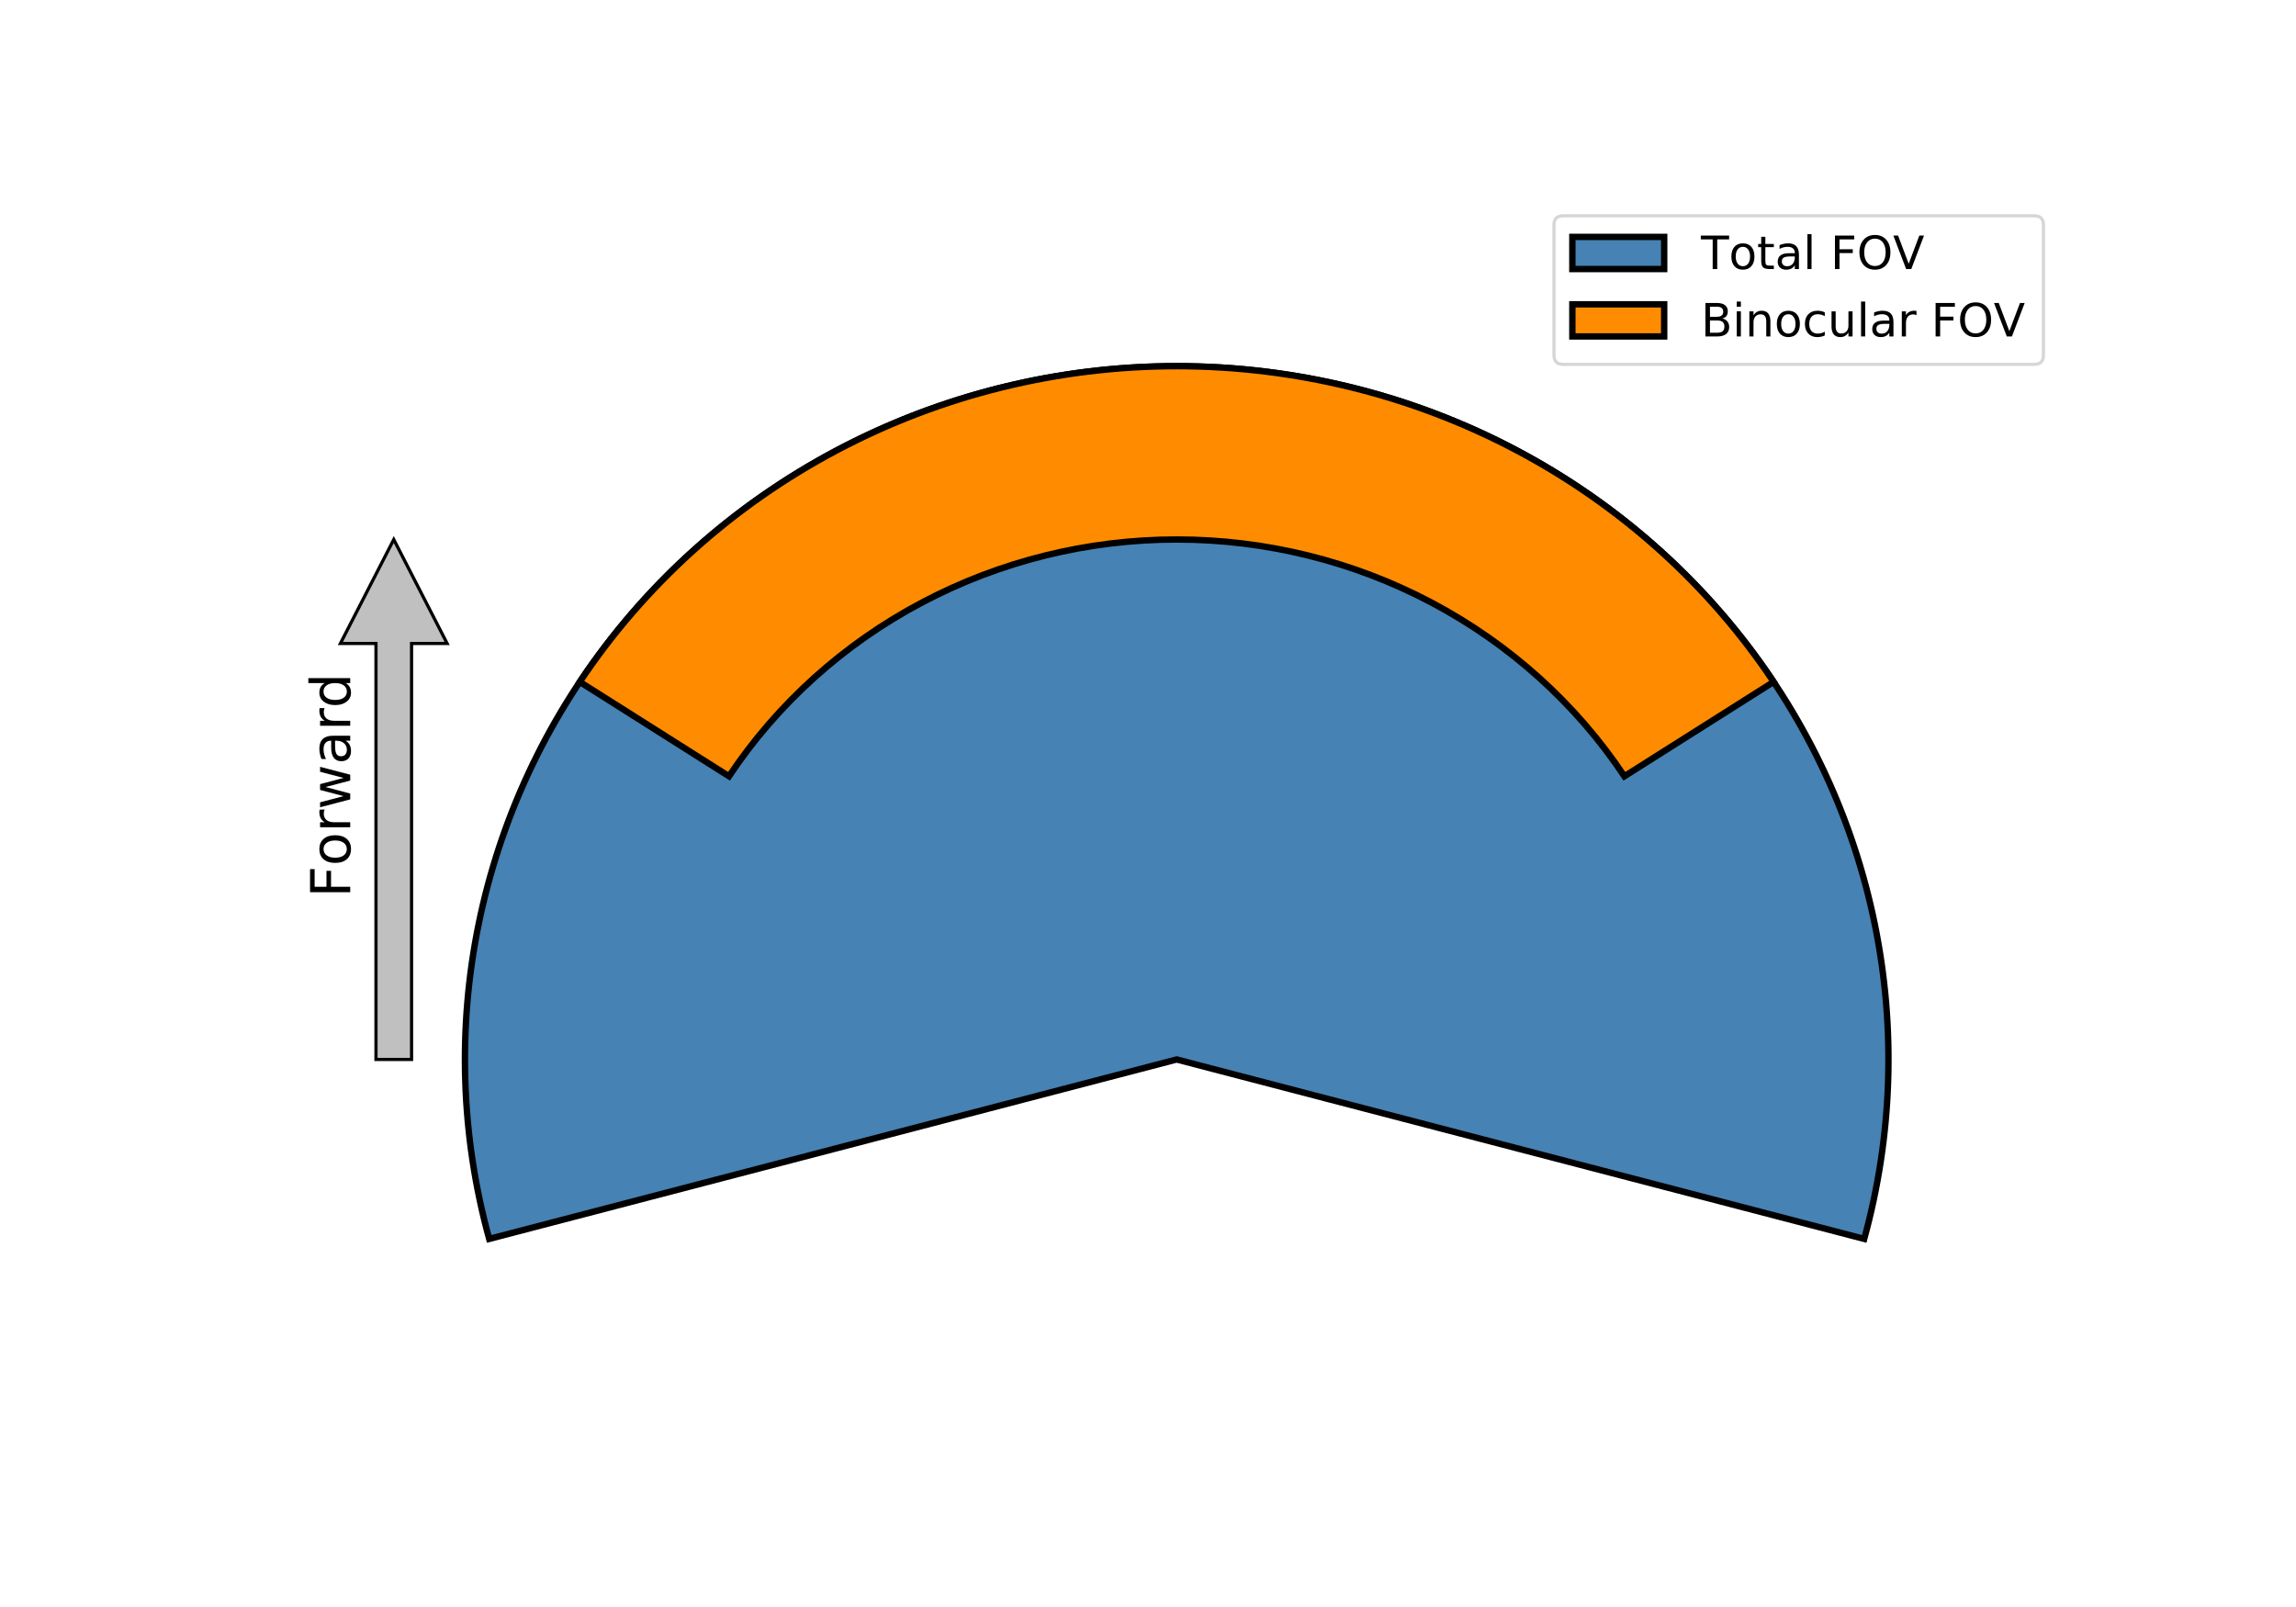
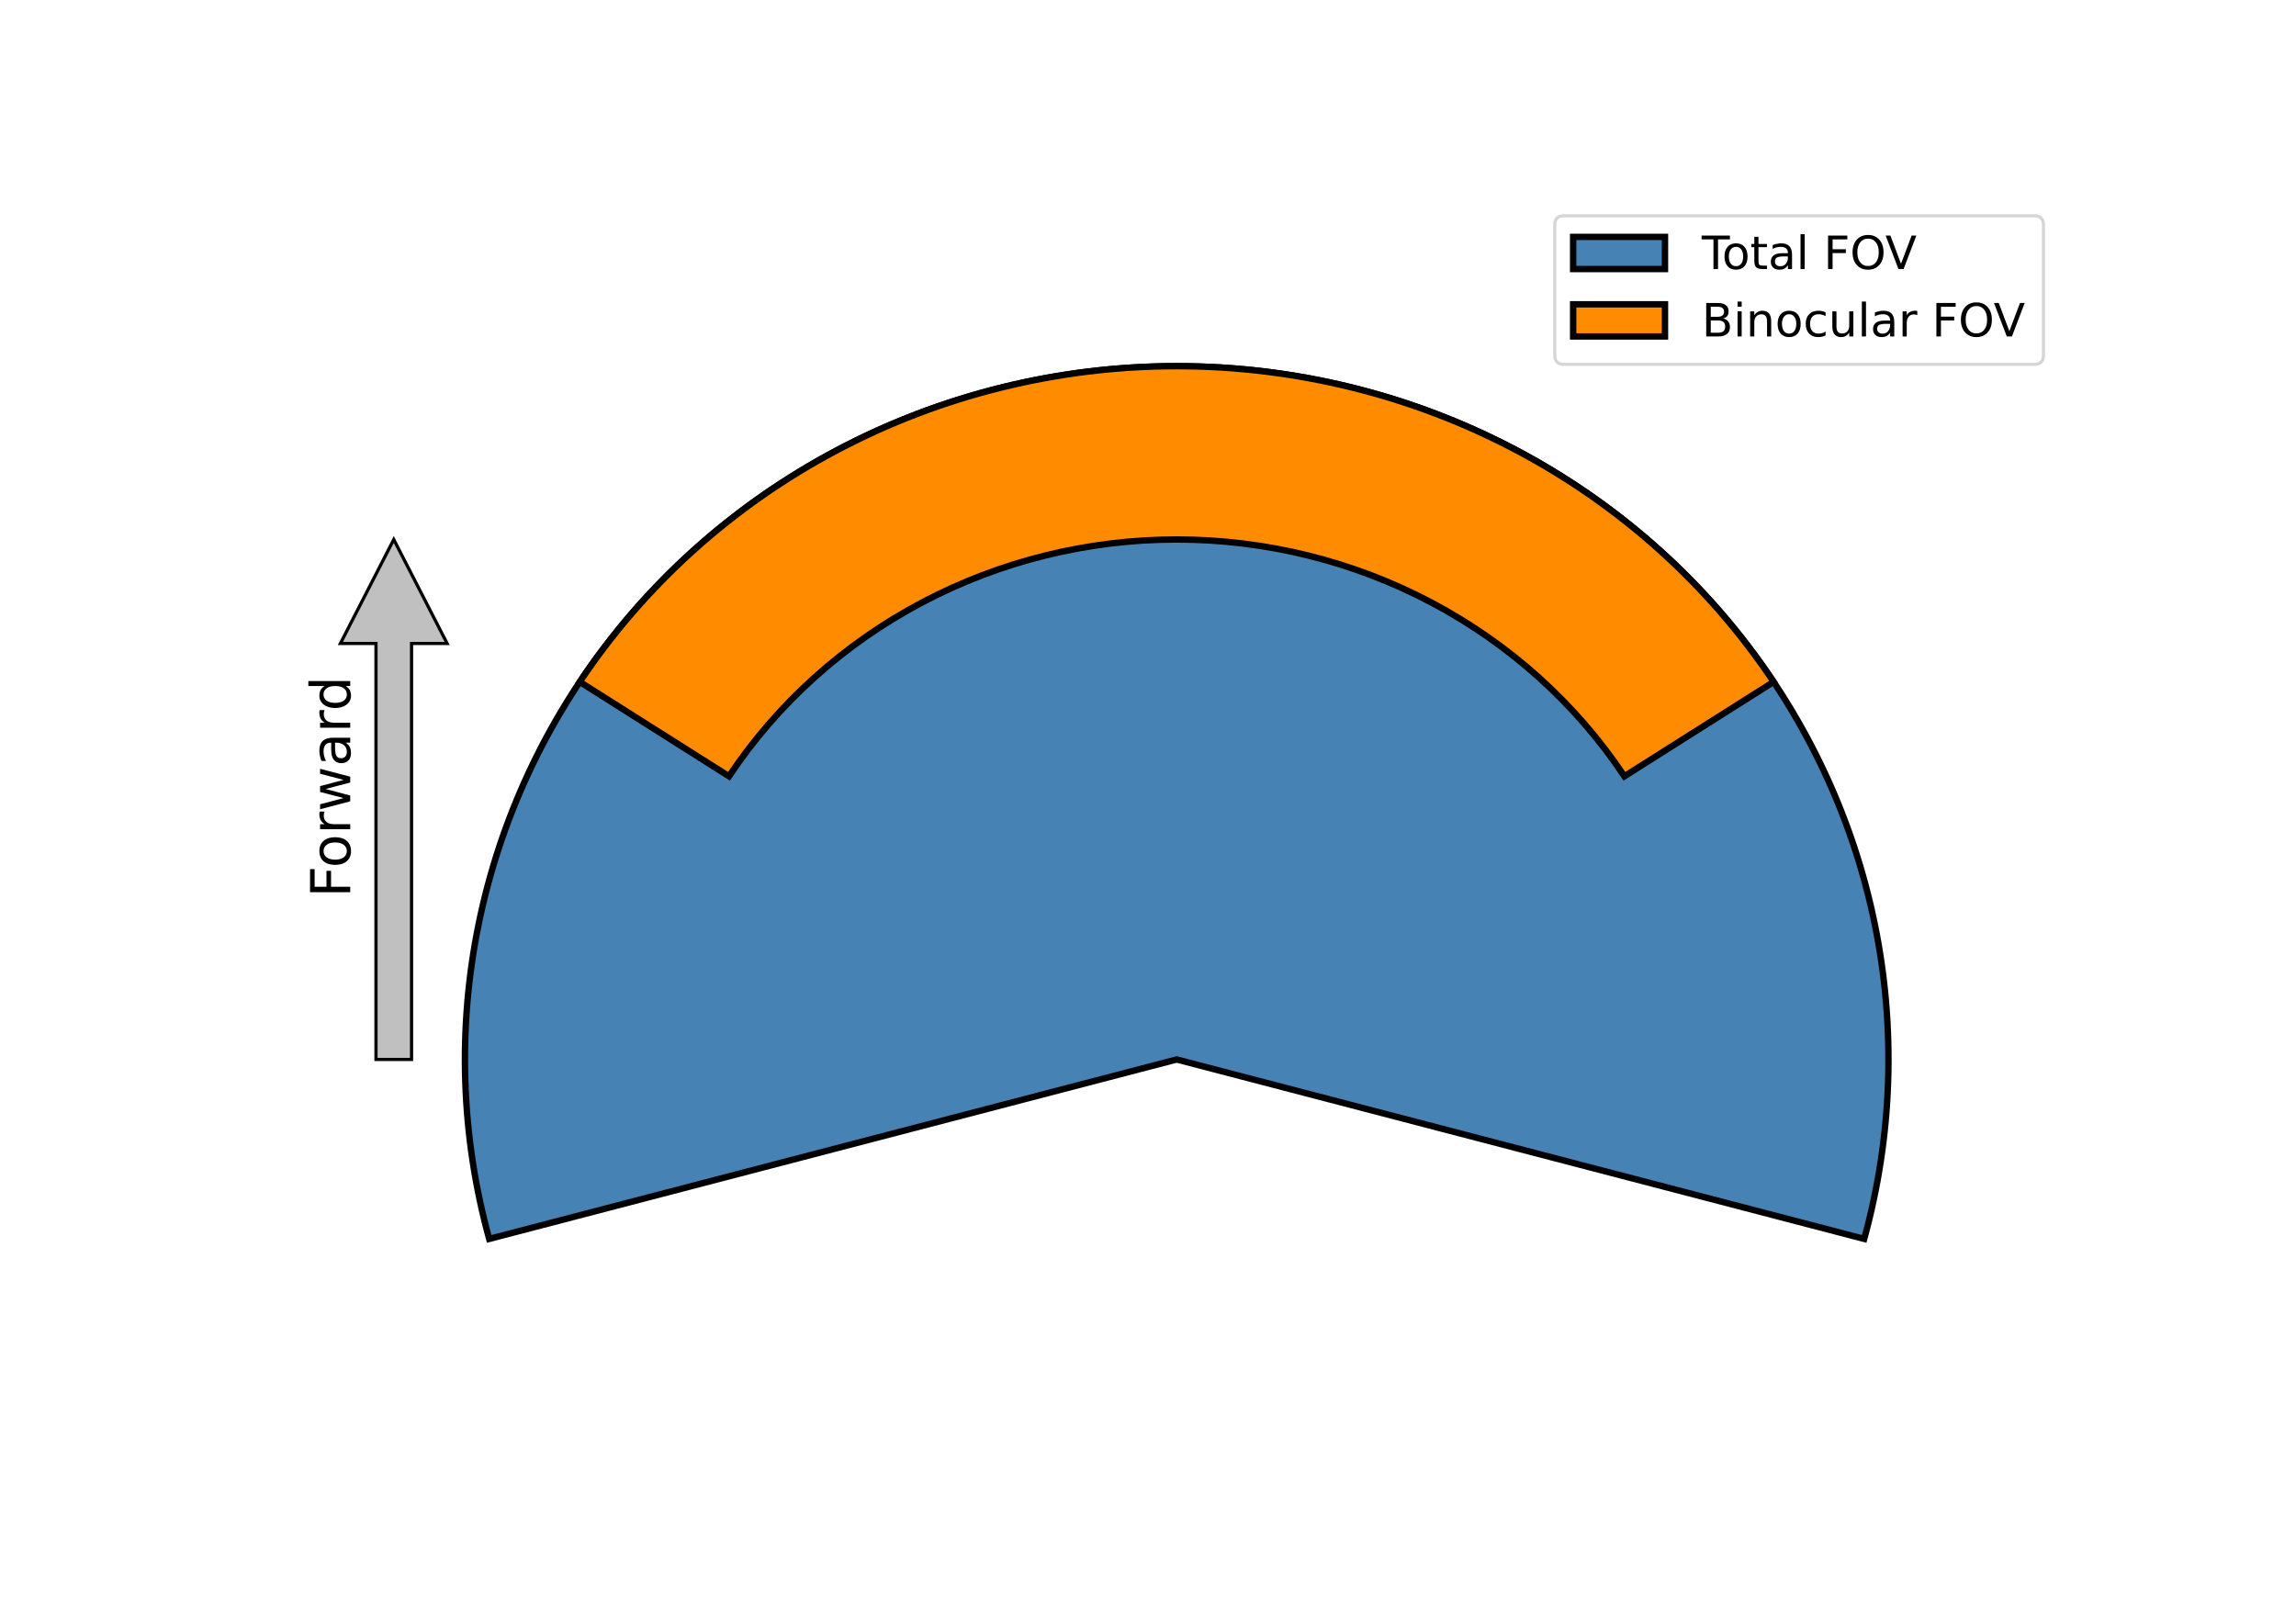
<svg xmlns="http://www.w3.org/2000/svg" xmlns:xlink="http://www.w3.org/1999/xlink" height="504pt" version="1.1" viewBox="0 0 720 504" width="720pt">
  <defs>
    <style type="text/css">
*{stroke-linecap:butt;stroke-linejoin:round;}
  </style>
  </defs>
  <g id="figure_1">
    <g id="patch_1">
      <path d="M 0 504  L 720 504  L 720 0  L 0 0  z " style="fill:#ffffff;" />
    </g>
    <g id="axes_1">
      <g id="patch_2">
        <path d="M 90 441  L 648 441  L 648 60.48  L 90 60.48  z " style="fill:#ffffff;" />
      </g>
      <g id="patch_3">
-         <path clip-path="url(#pbbdd8d20f1)" d="M 584.595 388.558  C 593.455 356.343 594.59 322.57 587.911 289.86  C 581.232 257.149 566.917 226.37 546.076 199.911  C 525.236 173.452 498.423 152.015 467.719 137.264  C 437.015 122.513 403.235 114.84 369 114.84  C 334.765 114.84 300.985 122.513 270.281 137.264  C 239.577 152.015 212.764 173.452 191.924 199.911  C 171.083 226.37 156.768 257.149 150.089 289.86  C 143.41 322.57 144.545 356.343 153.405 388.558  L 369 332.28  L 584.595 388.558  z " style="fill:#4682b4;stroke:#000000;stroke-linejoin:miter;stroke-width:2;" />
+         <path clip-path="url(#p6abf887bd4)" d="M 584.595 388.558  C 593.455 356.343 594.59 322.57 587.911 289.86  C 581.232 257.149 566.917 226.37 546.076 199.911  C 525.236 173.452 498.423 152.015 467.719 137.264  C 437.015 122.513 403.235 114.84 369 114.84  C 334.765 114.84 300.985 122.513 270.281 137.264  C 239.577 152.015 212.764 173.452 191.924 199.911  C 171.083 226.37 156.768 257.149 150.089 289.86  C 143.41 322.57 144.545 356.343 153.405 388.558  L 369 332.28  L 584.595 388.558  z " style="fill:#4682b4;stroke:#000000;stroke-linejoin:miter;stroke-width:2;" />
      </g>
      <g id="patch_4">
-         <path clip-path="url(#pbbdd8d20f1)" d="M 556.191 213.854  C 535.932 183.462 508.192 158.481 475.502 141.19  C 442.812 123.899 406.198 114.84 369 114.84  C 331.802 114.84 295.188 123.899 262.498 141.19  C 229.808 158.481 202.068 183.462 181.809 213.854  L 228.607 243.46  C 243.801 220.667 264.606 201.931 289.124 188.963  C 313.641 175.994 341.102 169.2 369 169.2  C 396.898 169.2 424.359 175.994 448.876 188.963  C 473.394 201.931 494.199 220.667 509.393 243.46  L 556.191 213.854  z " style="fill:#ff8c00;stroke:#000000;stroke-linejoin:miter;stroke-width:2;" />
+         <path clip-path="url(#p6abf887bd4)" d="M 556.191 213.854  C 535.932 183.462 508.192 158.481 475.502 141.19  C 442.812 123.899 406.198 114.84 369 114.84  C 331.802 114.84 295.188 123.899 262.498 141.19  C 229.808 158.481 202.068 183.462 181.809 213.854  L 228.607 243.46  C 243.801 220.667 264.606 201.931 289.124 188.963  C 313.641 175.994 341.102 169.2 369 169.2  C 396.898 169.2 424.359 175.994 448.876 188.963  C 473.394 201.931 494.199 220.667 509.393 243.46  L 556.191 213.854  z " style="fill:#ff8c00;stroke:#000000;stroke-linejoin:miter;stroke-width:2;" />
      </g>
      <g id="patch_5">
-         <path clip-path="url(#pbbdd8d20f1)" d="M 117.9 332.28  L 129.06 332.28  L 129.06 201.816  L 140.22 201.816  L 123.48 169.2  L 106.74 201.816  L 117.9 201.816  z " style="fill:#c0c0c0;stroke:#000000;stroke-linejoin:miter;" />
+         <path clip-path="url(#p6abf887bd4)" d="M 117.9 332.28  L 129.06 332.28  L 129.06 201.816  L 140.22 201.816  L 123.48 169.2  L 106.74 201.816  L 117.9 201.816  z " style="fill:#c0c0c0;stroke:#000000;stroke-linejoin:miter;" />
      </g>
      <g id="matplotlib.axis_1" />
      <g id="matplotlib.axis_2" />
      <g id="text_1">
        <defs>
          <path d="M 9.812 72.906  L 51.703 72.906  L 51.703 64.594  L 19.672 64.594  L 19.672 43.109  L 48.578 43.109  L 48.578 34.812  L 19.672 34.812  L 19.672 0  L 9.812 0  z " id="DejaVuSans-70" />
          <path d="M 30.609 48.391  Q 23.391 48.391 19.188 42.75  Q 14.984 37.109 14.984 27.297  Q 14.984 17.484 19.156 11.844  Q 23.344 6.203 30.609 6.203  Q 37.797 6.203 41.984 11.859  Q 46.188 17.531 46.188 27.297  Q 46.188 37.016 41.984 42.703  Q 37.797 48.391 30.609 48.391  z M 30.609 56  Q 42.328 56 49.016 48.375  Q 55.719 40.766 55.719 27.297  Q 55.719 13.875 49.016 6.219  Q 42.328 -1.422 30.609 -1.422  Q 18.844 -1.422 12.172 6.219  Q 5.516 13.875 5.516 27.297  Q 5.516 40.766 12.172 48.375  Q 18.844 56 30.609 56  z " id="DejaVuSans-111" />
          <path d="M 41.109 46.297  Q 39.594 47.172 37.812 47.578  Q 36.031 48 33.891 48  Q 26.266 48 22.188 43.047  Q 18.109 38.094 18.109 28.812  L 18.109 0  L 9.078 0  L 9.078 54.688  L 18.109 54.688  L 18.109 46.188  Q 20.953 51.172 25.484 53.578  Q 30.031 56 36.531 56  Q 37.453 56 38.578 55.875  Q 39.703 55.766 41.062 55.516  z " id="DejaVuSans-114" />
          <path d="M 4.203 54.688  L 13.188 54.688  L 24.422 12.016  L 35.594 54.688  L 46.188 54.688  L 57.422 12.016  L 68.609 54.688  L 77.594 54.688  L 63.281 0  L 52.688 0  L 40.922 44.828  L 29.109 0  L 18.5 0  z " id="DejaVuSans-119" />
          <path d="M 34.281 27.484  Q 23.391 27.484 19.188 25  Q 14.984 22.516 14.984 16.5  Q 14.984 11.719 18.141 8.906  Q 21.297 6.109 26.703 6.109  Q 34.188 6.109 38.703 11.406  Q 43.219 16.703 43.219 25.484  L 43.219 27.484  z M 52.203 31.203  L 52.203 0  L 43.219 0  L 43.219 8.297  Q 40.141 3.328 35.547 0.953  Q 30.953 -1.422 24.312 -1.422  Q 15.922 -1.422 10.953 3.297  Q 6 8.016 6 15.922  Q 6 25.141 12.172 29.828  Q 18.359 34.516 30.609 34.516  L 43.219 34.516  L 43.219 35.406  Q 43.219 41.609 39.141 45  Q 35.062 48.391 27.688 48.391  Q 23 48.391 18.547 47.266  Q 14.109 46.141 10.016 43.891  L 10.016 52.203  Q 14.938 54.109 19.578 55.047  Q 24.219 56 28.609 56  Q 40.484 56 46.344 49.844  Q 52.203 43.703 52.203 31.203  z " id="DejaVuSans-97" />
          <path d="M 45.406 46.391  L 45.406 75.984  L 54.391 75.984  L 54.391 0  L 45.406 0  L 45.406 8.203  Q 42.578 3.328 38.25 0.953  Q 33.938 -1.422 27.875 -1.422  Q 17.969 -1.422 11.734 6.484  Q 5.516 14.406 5.516 27.297  Q 5.516 40.188 11.734 48.094  Q 17.969 56 27.875 56  Q 33.938 56 38.25 53.625  Q 42.578 51.266 45.406 46.391  z M 14.797 27.297  Q 14.797 17.391 18.875 11.75  Q 22.953 6.109 30.078 6.109  Q 37.203 6.109 41.297 11.75  Q 45.406 17.391 45.406 27.297  Q 45.406 37.203 41.297 42.844  Q 37.203 48.484 30.078 48.484  Q 22.953 48.484 18.875 42.844  Q 14.797 37.203 14.797 27.297  z " id="DejaVuSans-100" />
        </defs>
        <g transform="translate(109.8261 281.5137)rotate(-90)scale(0.1728 -0.1728)">
          <use xlink:href="#DejaVuSans-70" />
-           <use x="57.473" xlink:href="#DejaVuSans-111" />
-           <use x="118.654" xlink:href="#DejaVuSans-114" />
-           <use x="159.768" xlink:href="#DejaVuSans-119" />
-           <use x="241.555" xlink:href="#DejaVuSans-97" />
-           <use x="302.834" xlink:href="#DejaVuSans-114" />
-           <use x="343.932" xlink:href="#DejaVuSans-100" />
+           <use x="53.895" xlink:href="#DejaVuSans-111" />
+           <use x="115.076" xlink:href="#DejaVuSans-114" />
+           <use x="156.189" xlink:href="#DejaVuSans-119" />
+           <use x="237.977" xlink:href="#DejaVuSans-97" />
+           <use x="299.256" xlink:href="#DejaVuSans-114" />
+           <use x="338.619" xlink:href="#DejaVuSans-100" />
        </g>
      </g>
      <g id="legend_1">
        <g id="patch_6">
-           <path d="M 490.192 114.273  L 637.92 114.273  Q 640.8 114.273 640.8 111.393  L 640.8 70.56  Q 640.8 67.68 637.92 67.68  L 490.192 67.68  Q 487.312 67.68 487.312 70.56  L 487.312 111.393  Q 487.312 114.273 490.192 114.273  z " style="fill:#ffffff;opacity:0.8;stroke:#cccccc;stroke-linejoin:miter;" />
+           <path d="M 490.442 114.273  L 637.92 114.273  Q 640.8 114.273 640.8 111.393  L 640.8 70.56  Q 640.8 67.68 637.92 67.68  L 490.442 67.68  Q 487.562 67.68 487.562 70.56  L 487.562 111.393  Q 487.562 114.273 490.442 114.273  z " style="fill:#ffffff;opacity:0.8;stroke:#cccccc;stroke-linejoin:miter;" />
        </g>
        <g id="patch_7">
-           <path d="M 493.072 84.382  L 521.872 84.382  L 521.872 74.302  L 493.072 74.302  z " style="fill:#4682b4;stroke:#000000;stroke-linejoin:miter;stroke-width:2;" />
+           <path d="M 493.322 84.382  L 522.121 84.382  L 522.121 74.302  L 493.322 74.302  z " style="fill:#4682b4;stroke:#000000;stroke-linejoin:miter;stroke-width:2;" />
        </g>
        <g id="text_2">
          <defs>
            <path d="M -0.297 72.906  L 61.375 72.906  L 61.375 64.594  L 35.5 64.594  L 35.5 0  L 25.594 0  L 25.594 64.594  L -0.297 64.594  z " id="DejaVuSans-84" />
            <path d="M 18.312 70.219  L 18.312 54.688  L 36.812 54.688  L 36.812 47.703  L 18.312 47.703  L 18.312 18.016  Q 18.312 11.328 20.141 9.422  Q 21.969 7.516 27.594 7.516  L 36.812 7.516  L 36.812 0  L 27.594 0  Q 17.188 0 13.234 3.875  Q 9.281 7.766 9.281 18.016  L 9.281 47.703  L 2.688 47.703  L 2.688 54.688  L 9.281 54.688  L 9.281 70.219  z " id="DejaVuSans-116" />
            <path d="M 9.422 75.984  L 18.406 75.984  L 18.406 0  L 9.422 0  z " id="DejaVuSans-108" />
            <path id="DejaVuSans-32" />
            <path d="M 39.406 66.219  Q 28.656 66.219 22.328 58.203  Q 16.016 50.203 16.016 36.375  Q 16.016 22.609 22.328 14.594  Q 28.656 6.594 39.406 6.594  Q 50.141 6.594 56.422 14.594  Q 62.703 22.609 62.703 36.375  Q 62.703 50.203 56.422 58.203  Q 50.141 66.219 39.406 66.219  z M 39.406 74.219  Q 54.734 74.219 63.906 63.938  Q 73.094 53.656 73.094 36.375  Q 73.094 19.141 63.906 8.859  Q 54.734 -1.422 39.406 -1.422  Q 24.031 -1.422 14.812 8.828  Q 5.609 19.094 5.609 36.375  Q 5.609 53.656 14.812 63.938  Q 24.031 74.219 39.406 74.219  z " id="DejaVuSans-79" />
            <path d="M 28.609 0  L 0.781 72.906  L 11.078 72.906  L 34.188 11.531  L 57.328 72.906  L 67.578 72.906  L 39.797 0  z " id="DejaVuSans-86" />
          </defs>
-           <g transform="translate(533.3918 84.38175)scale(0.144 -0.144)">
+           <g transform="translate(533.6415 84.38175)scale(0.144 -0.144)">
            <use xlink:href="#DejaVuSans-84" />
-             <use x="60.818" xlink:href="#DejaVuSans-111" />
-             <use x="122" xlink:href="#DejaVuSans-116" />
-             <use x="161.209" xlink:href="#DejaVuSans-97" />
-             <use x="222.488" xlink:href="#DejaVuSans-108" />
-             <use x="250.271" xlink:href="#DejaVuSans-32" />
-             <use x="282.059" xlink:href="#DejaVuSans-70" />
-             <use x="339.578" xlink:href="#DejaVuSans-79" />
-             <use x="418.273" xlink:href="#DejaVuSans-86" />
+             <use x="44.084" xlink:href="#DejaVuSans-111" />
+             <use x="105.266" xlink:href="#DejaVuSans-116" />
+             <use x="144.475" xlink:href="#DejaVuSans-97" />
+             <use x="205.754" xlink:href="#DejaVuSans-108" />
+             <use x="233.537" xlink:href="#DejaVuSans-32" />
+             <use x="265.324" xlink:href="#DejaVuSans-70" />
+             <use x="322.844" xlink:href="#DejaVuSans-79" />
+             <use x="399.805" xlink:href="#DejaVuSans-86" />
          </g>
        </g>
        <g id="patch_8">
-           <path d="M 493.072 105.518  L 521.872 105.518  L 521.872 95.438  L 493.072 95.438  z " style="fill:#ff8c00;stroke:#000000;stroke-linejoin:miter;stroke-width:2;" />
+           <path d="M 493.322 105.518  L 522.121 105.518  L 522.121 95.438  L 493.322 95.438  z " style="fill:#ff8c00;stroke:#000000;stroke-linejoin:miter;stroke-width:2;" />
        </g>
        <g id="text_3">
          <defs>
            <path d="M 19.672 34.812  L 19.672 8.109  L 35.5 8.109  Q 43.453 8.109 47.281 11.406  Q 51.125 14.703 51.125 21.484  Q 51.125 28.328 47.281 31.562  Q 43.453 34.812 35.5 34.812  z M 19.672 64.797  L 19.672 42.828  L 34.281 42.828  Q 41.5 42.828 45.031 45.531  Q 48.578 48.25 48.578 53.812  Q 48.578 59.328 45.031 62.062  Q 41.5 64.797 34.281 64.797  z M 9.812 72.906  L 35.016 72.906  Q 46.297 72.906 52.391 68.219  Q 58.5 63.531 58.5 54.891  Q 58.5 48.188 55.375 44.234  Q 52.25 40.281 46.188 39.312  Q 53.469 37.75 57.5 32.781  Q 61.531 27.828 61.531 20.406  Q 61.531 10.641 54.891 5.312  Q 48.25 0 35.984 0  L 9.812 0  z " id="DejaVuSans-66" />
            <path d="M 9.422 54.688  L 18.406 54.688  L 18.406 0  L 9.422 0  z M 9.422 75.984  L 18.406 75.984  L 18.406 64.594  L 9.422 64.594  z " id="DejaVuSans-105" />
            <path d="M 54.891 33.016  L 54.891 0  L 45.906 0  L 45.906 32.719  Q 45.906 40.484 42.875 44.328  Q 39.844 48.188 33.797 48.188  Q 26.516 48.188 22.312 43.547  Q 18.109 38.922 18.109 30.906  L 18.109 0  L 9.078 0  L 9.078 54.688  L 18.109 54.688  L 18.109 46.188  Q 21.344 51.125 25.703 53.562  Q 30.078 56 35.797 56  Q 45.219 56 50.047 50.172  Q 54.891 44.344 54.891 33.016  z " id="DejaVuSans-110" />
            <path d="M 48.781 52.594  L 48.781 44.188  Q 44.969 46.297 41.141 47.344  Q 37.312 48.391 33.406 48.391  Q 24.656 48.391 19.812 42.844  Q 14.984 37.312 14.984 27.297  Q 14.984 17.281 19.812 11.734  Q 24.656 6.203 33.406 6.203  Q 37.312 6.203 41.141 7.25  Q 44.969 8.297 48.781 10.406  L 48.781 2.094  Q 45.016 0.344 40.984 -0.531  Q 36.969 -1.422 32.422 -1.422  Q 20.062 -1.422 12.781 6.344  Q 5.516 14.109 5.516 27.297  Q 5.516 40.672 12.859 48.328  Q 20.219 56 33.016 56  Q 37.156 56 41.109 55.141  Q 45.062 54.297 48.781 52.594  z " id="DejaVuSans-99" />
            <path d="M 8.5 21.578  L 8.5 54.688  L 17.484 54.688  L 17.484 21.922  Q 17.484 14.156 20.5 10.266  Q 23.531 6.391 29.594 6.391  Q 36.859 6.391 41.078 11.031  Q 45.312 15.672 45.312 23.688  L 45.312 54.688  L 54.297 54.688  L 54.297 0  L 45.312 0  L 45.312 8.406  Q 42.047 3.422 37.719 1  Q 33.406 -1.422 27.688 -1.422  Q 18.266 -1.422 13.375 4.438  Q 8.5 10.297 8.5 21.578  z M 31.109 56  z " id="DejaVuSans-117" />
          </defs>
-           <g transform="translate(533.3918 105.5182)scale(0.144 -0.144)">
+           <g transform="translate(533.6415 105.5182)scale(0.144 -0.144)">
            <use xlink:href="#DejaVuSans-66" />
            <use x="68.604" xlink:href="#DejaVuSans-105" />
            <use x="96.387" xlink:href="#DejaVuSans-110" />
            <use x="159.766" xlink:href="#DejaVuSans-111" />
            <use x="220.947" xlink:href="#DejaVuSans-99" />
            <use x="275.928" xlink:href="#DejaVuSans-117" />
            <use x="339.307" xlink:href="#DejaVuSans-108" />
            <use x="367.09" xlink:href="#DejaVuSans-97" />
            <use x="428.369" xlink:href="#DejaVuSans-114" />
            <use x="469.482" xlink:href="#DejaVuSans-32" />
            <use x="501.27" xlink:href="#DejaVuSans-70" />
            <use x="558.789" xlink:href="#DejaVuSans-79" />
-             <use x="637.484" xlink:href="#DejaVuSans-86" />
+             <use x="635.75" xlink:href="#DejaVuSans-86" />
          </g>
        </g>
      </g>
    </g>
  </g>
  <defs>
-     <clipPath id="pbbdd8d20f1">
+     <clipPath id="p6abf887bd4">
      <rect height="380.52" width="558" x="90" y="60.48" />
    </clipPath>
  </defs>
</svg>
